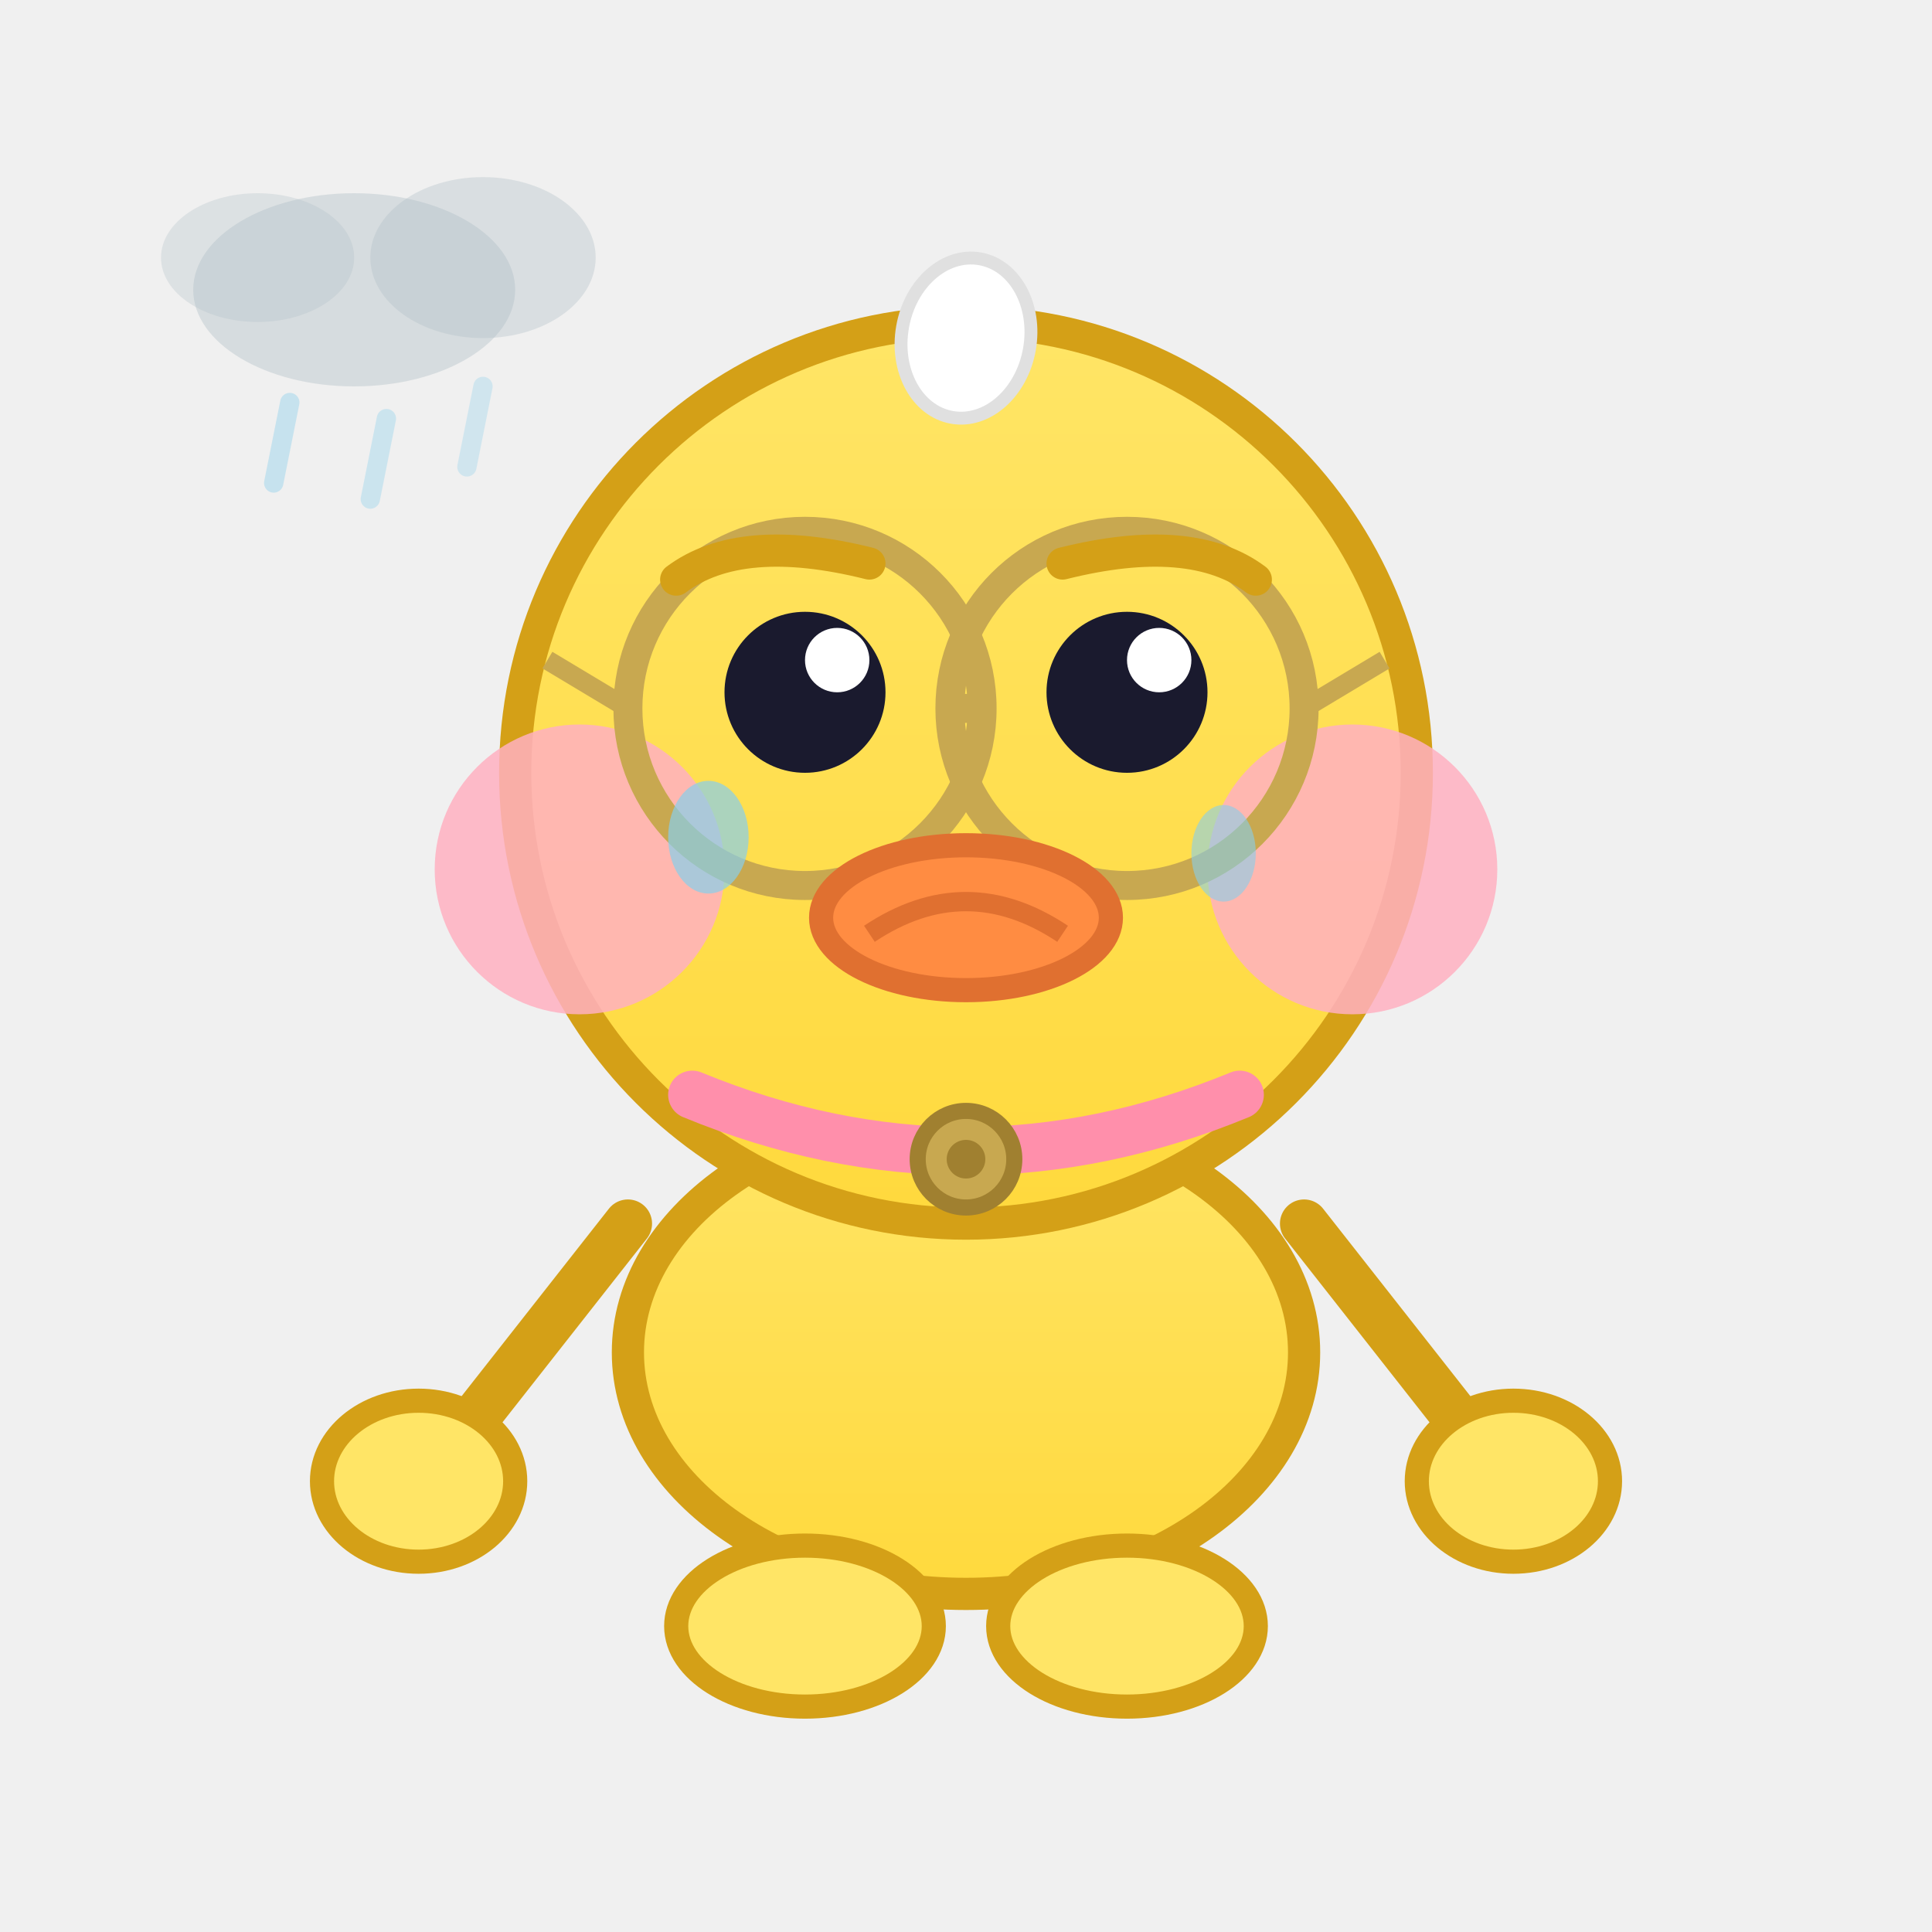
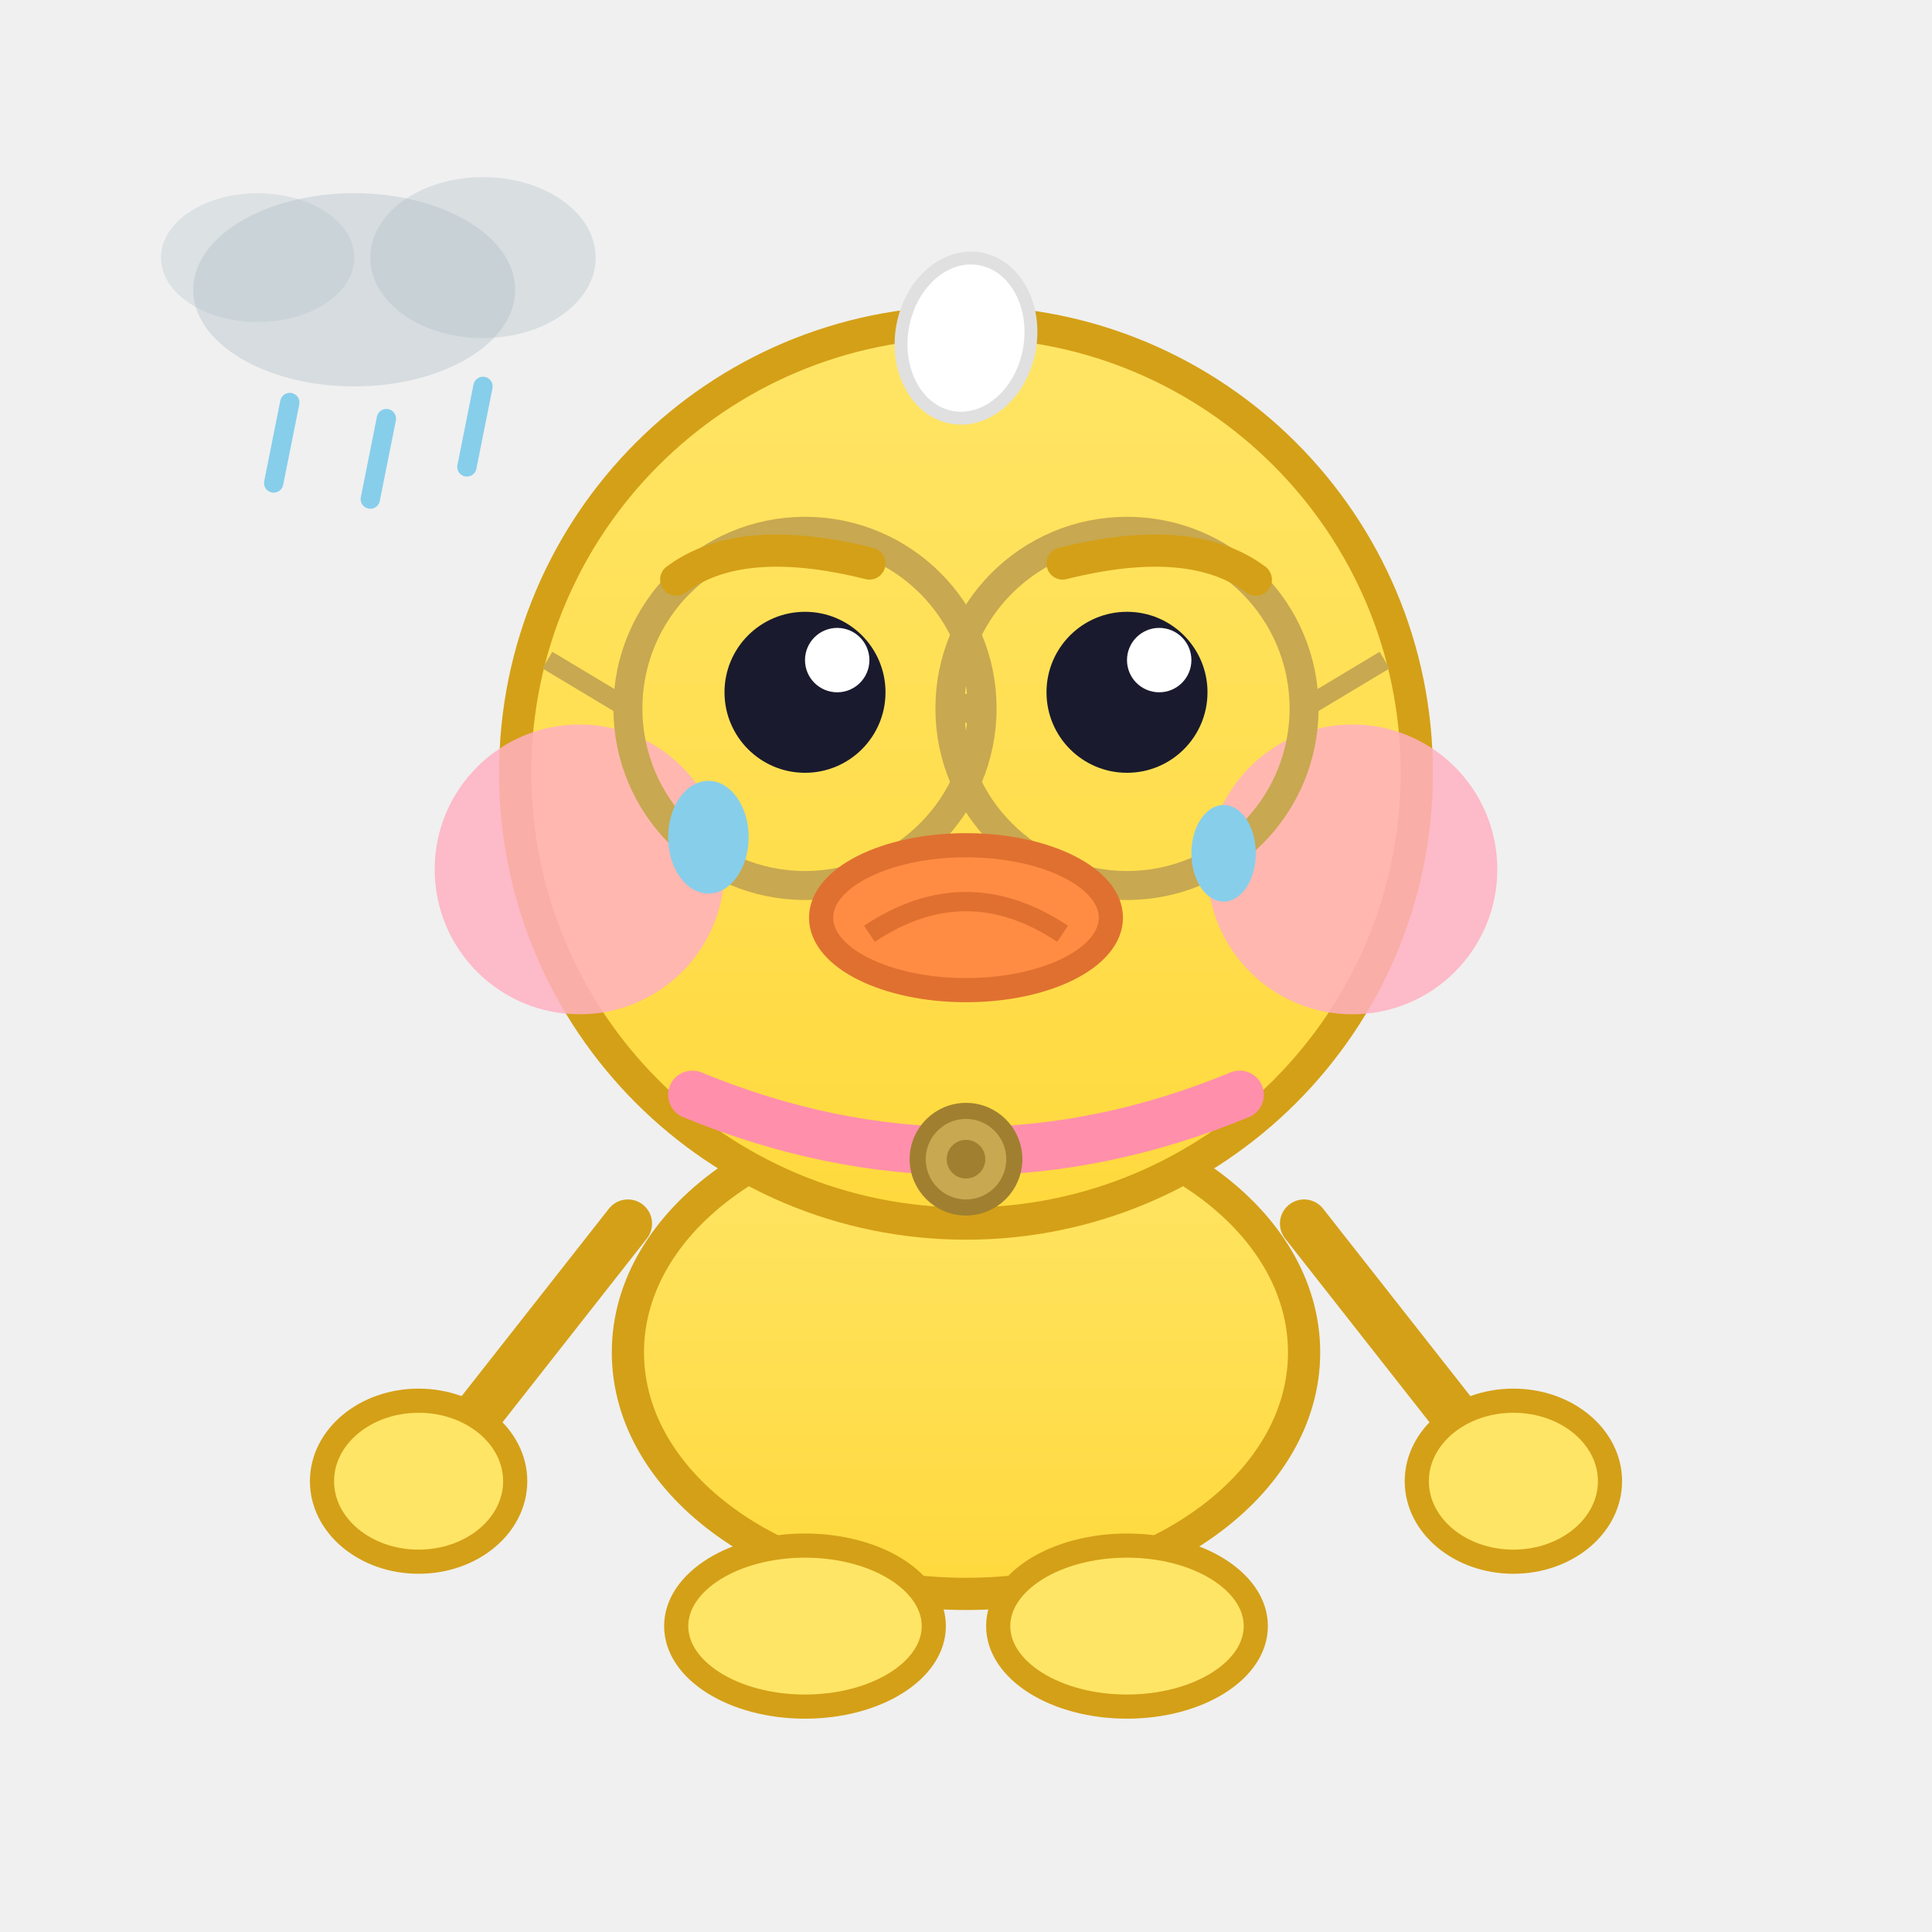
<svg xmlns="http://www.w3.org/2000/svg" viewBox="0 0 120 120" width="120" height="120">
  <defs>
    <linearGradient id="savyBodyS" x1="0" y1="0" x2="0" y2="1">
      <stop offset="0%" stop-color="#FFE566" />
      <stop offset="100%" stop-color="#FFD93D" />
    </linearGradient>
  </defs>
  <ellipse cx="60" cy="84" rx="21" ry="15" fill="url(#savyBodyS)" stroke="#D4A017" stroke-width="2" />
  <ellipse cx="50" cy="101" rx="8" ry="5" fill="#FFE566" stroke="#D4A017" stroke-width="1.5" />
  <ellipse cx="70" cy="101" rx="8" ry="5" fill="#FFE566" stroke="#D4A017" stroke-width="1.5" />
  <circle cx="60" cy="48" r="28" fill="url(#savyBodyS)" stroke="#D4A017" stroke-width="2" />
  <ellipse cx="60" cy="21" rx="4" ry="5" fill="white" stroke="#E0E0E0" stroke-width="0.8" transform="rotate(10,60,21)" />
  <circle cx="36" cy="54" r="9" fill="#FFB0C1" opacity="0.85" />
  <circle cx="84" cy="54" r="9" fill="#FFB0C1" opacity="0.85" />
  <circle cx="50" cy="44" r="11" fill="none" stroke="#C8A850" stroke-width="1.8" />
  <circle cx="70" cy="44" r="11" fill="none" stroke="#C8A850" stroke-width="1.8" />
  <line x1="61" y1="44" x2="59" y2="44" stroke="#C8A850" stroke-width="1.8" />
  <line x1="39" y1="44" x2="34" y2="41" stroke="#C8A850" stroke-width="1.2" />
  <line x1="81" y1="44" x2="86" y2="41" stroke="#C8A850" stroke-width="1.2" />
  <circle cx="50" cy="43" r="5" fill="#1a1a2e" />
  <circle cx="70" cy="43" r="5" fill="#1a1a2e" />
  <circle cx="52" cy="41" r="2" fill="white" />
  <circle cx="72" cy="41" r="2" fill="white" />
-   <ellipse cx="44" cy="52" rx="2.5" ry="3.5" fill="#87CEEB" opacity="0.7" />
-   <ellipse cx="76" cy="53" rx="2" ry="3" fill="#87CEEB" opacity="0.6" />
+   <ellipse cx="44" cy="52" rx="2.5" ry="3.5" fill="#87CEEB">
+     <animate attributeName="cy" values="52;65;52" dur="2.5s" repeatCount="indefinite" />
+     <animate attributeName="opacity" values="0;0.8;0.8;0" dur="2.5s" repeatCount="indefinite" />
+   </ellipse>
+   <ellipse cx="76" cy="53" rx="2" ry="3" fill="#87CEEB">
+     <animate attributeName="cy" values="53;64;53" dur="3s" repeatCount="indefinite" />
+     <animate attributeName="opacity" values="0;0.7;0.7;0" dur="3s" repeatCount="indefinite" />
+   </ellipse>
  <path d="M42 36 Q46 33 54 35" stroke="#D4A017" stroke-width="2" fill="none" stroke-linecap="round" />
  <path d="M66 35 Q74 33 78 36" stroke="#D4A017" stroke-width="2" fill="none" stroke-linecap="round" />
  <ellipse cx="60" cy="57" rx="9" ry="4.5" fill="#FF8C42" stroke="#E07030" stroke-width="1.5" />
  <path d="M54 58 Q60 54 66 58" stroke="#E07030" stroke-width="1.2" fill="none" />
  <path d="M43 68 Q60 75 77 68" stroke="#FF8FAB" stroke-width="3" fill="none" stroke-linecap="round" />
  <circle cx="60" cy="72" r="3" fill="#C8A850" stroke="#A08030" stroke-width="1" />
  <circle cx="60" cy="72" r="1.2" fill="#A08030" />
  <path d="M39 76 L28 90" stroke="#D4A017" stroke-width="3" stroke-linecap="round" />
  <ellipse cx="26" cy="92" rx="6" ry="5" fill="#FFE566" stroke="#D4A017" stroke-width="1.5" />
  <path d="M81 76 L92 90" stroke="#D4A017" stroke-width="3" stroke-linecap="round" />
  <ellipse cx="94" cy="92" rx="6" ry="5" fill="#FFE566" stroke="#D4A017" stroke-width="1.5" />
-   <ellipse cx="22" cy="18" rx="10" ry="6" fill="#B0BEC5" opacity="0.4" />
-   <ellipse cx="30" cy="16" rx="7" ry="5" fill="#B0BEC5" opacity="0.35" />
-   <ellipse cx="16" cy="16" rx="6" ry="4" fill="#B0BEC5" opacity="0.3" />
-   <line x1="18" y1="25" x2="17" y2="30" stroke="#87CEEB" stroke-width="1.2" stroke-linecap="round" opacity="0.4" />
-   <line x1="24" y1="26" x2="23" y2="31" stroke="#87CEEB" stroke-width="1.2" stroke-linecap="round" opacity="0.35" />
-   <line x1="30" y1="24" x2="29" y2="29" stroke="#87CEEB" stroke-width="1.2" stroke-linecap="round" opacity="0.3" />
+   <g>
+     <ellipse cx="22" cy="18" rx="10" ry="6" fill="#B0BEC5" opacity="0.4" />
+     <ellipse cx="30" cy="16" rx="7" ry="5" fill="#B0BEC5" opacity="0.35" />
+     <ellipse cx="16" cy="16" rx="6" ry="4" fill="#B0BEC5" opacity="0.3" />
+     <animateTransform attributeName="transform" type="translate" values="0,0;4,0;0,0" dur="3s" repeatCount="indefinite" />
+   </g>
+   <line x1="18" y1="25" x2="17" y2="30" stroke="#87CEEB" stroke-width="1.2" stroke-linecap="round">
+     <animate attributeName="opacity" values="0.6;0.6;0" dur="1.5s" repeatCount="indefinite" />
+     <animateTransform attributeName="transform" type="translate" values="0,0;-1,12;0,0" dur="1.5s" repeatCount="indefinite" />
+   </line>
+   <line x1="24" y1="26" x2="23" y2="31" stroke="#87CEEB" stroke-width="1.2" stroke-linecap="round">
+     <animate attributeName="opacity" values="0.5;0.5;0" dur="1.8s" repeatCount="indefinite" />
+     <animateTransform attributeName="transform" type="translate" values="0,0;0,14;0,0" dur="1.8s" repeatCount="indefinite" />
+   </line>
+   <line x1="30" y1="24" x2="29" y2="29" stroke="#87CEEB" stroke-width="1.2" stroke-linecap="round">
+     <animate attributeName="opacity" values="0.4;0.4;0" dur="2s" repeatCount="indefinite" />
+     <animateTransform attributeName="transform" type="translate" values="0,0;1,10;0,0" dur="2s" repeatCount="indefinite" />
+   </line>
</svg>
